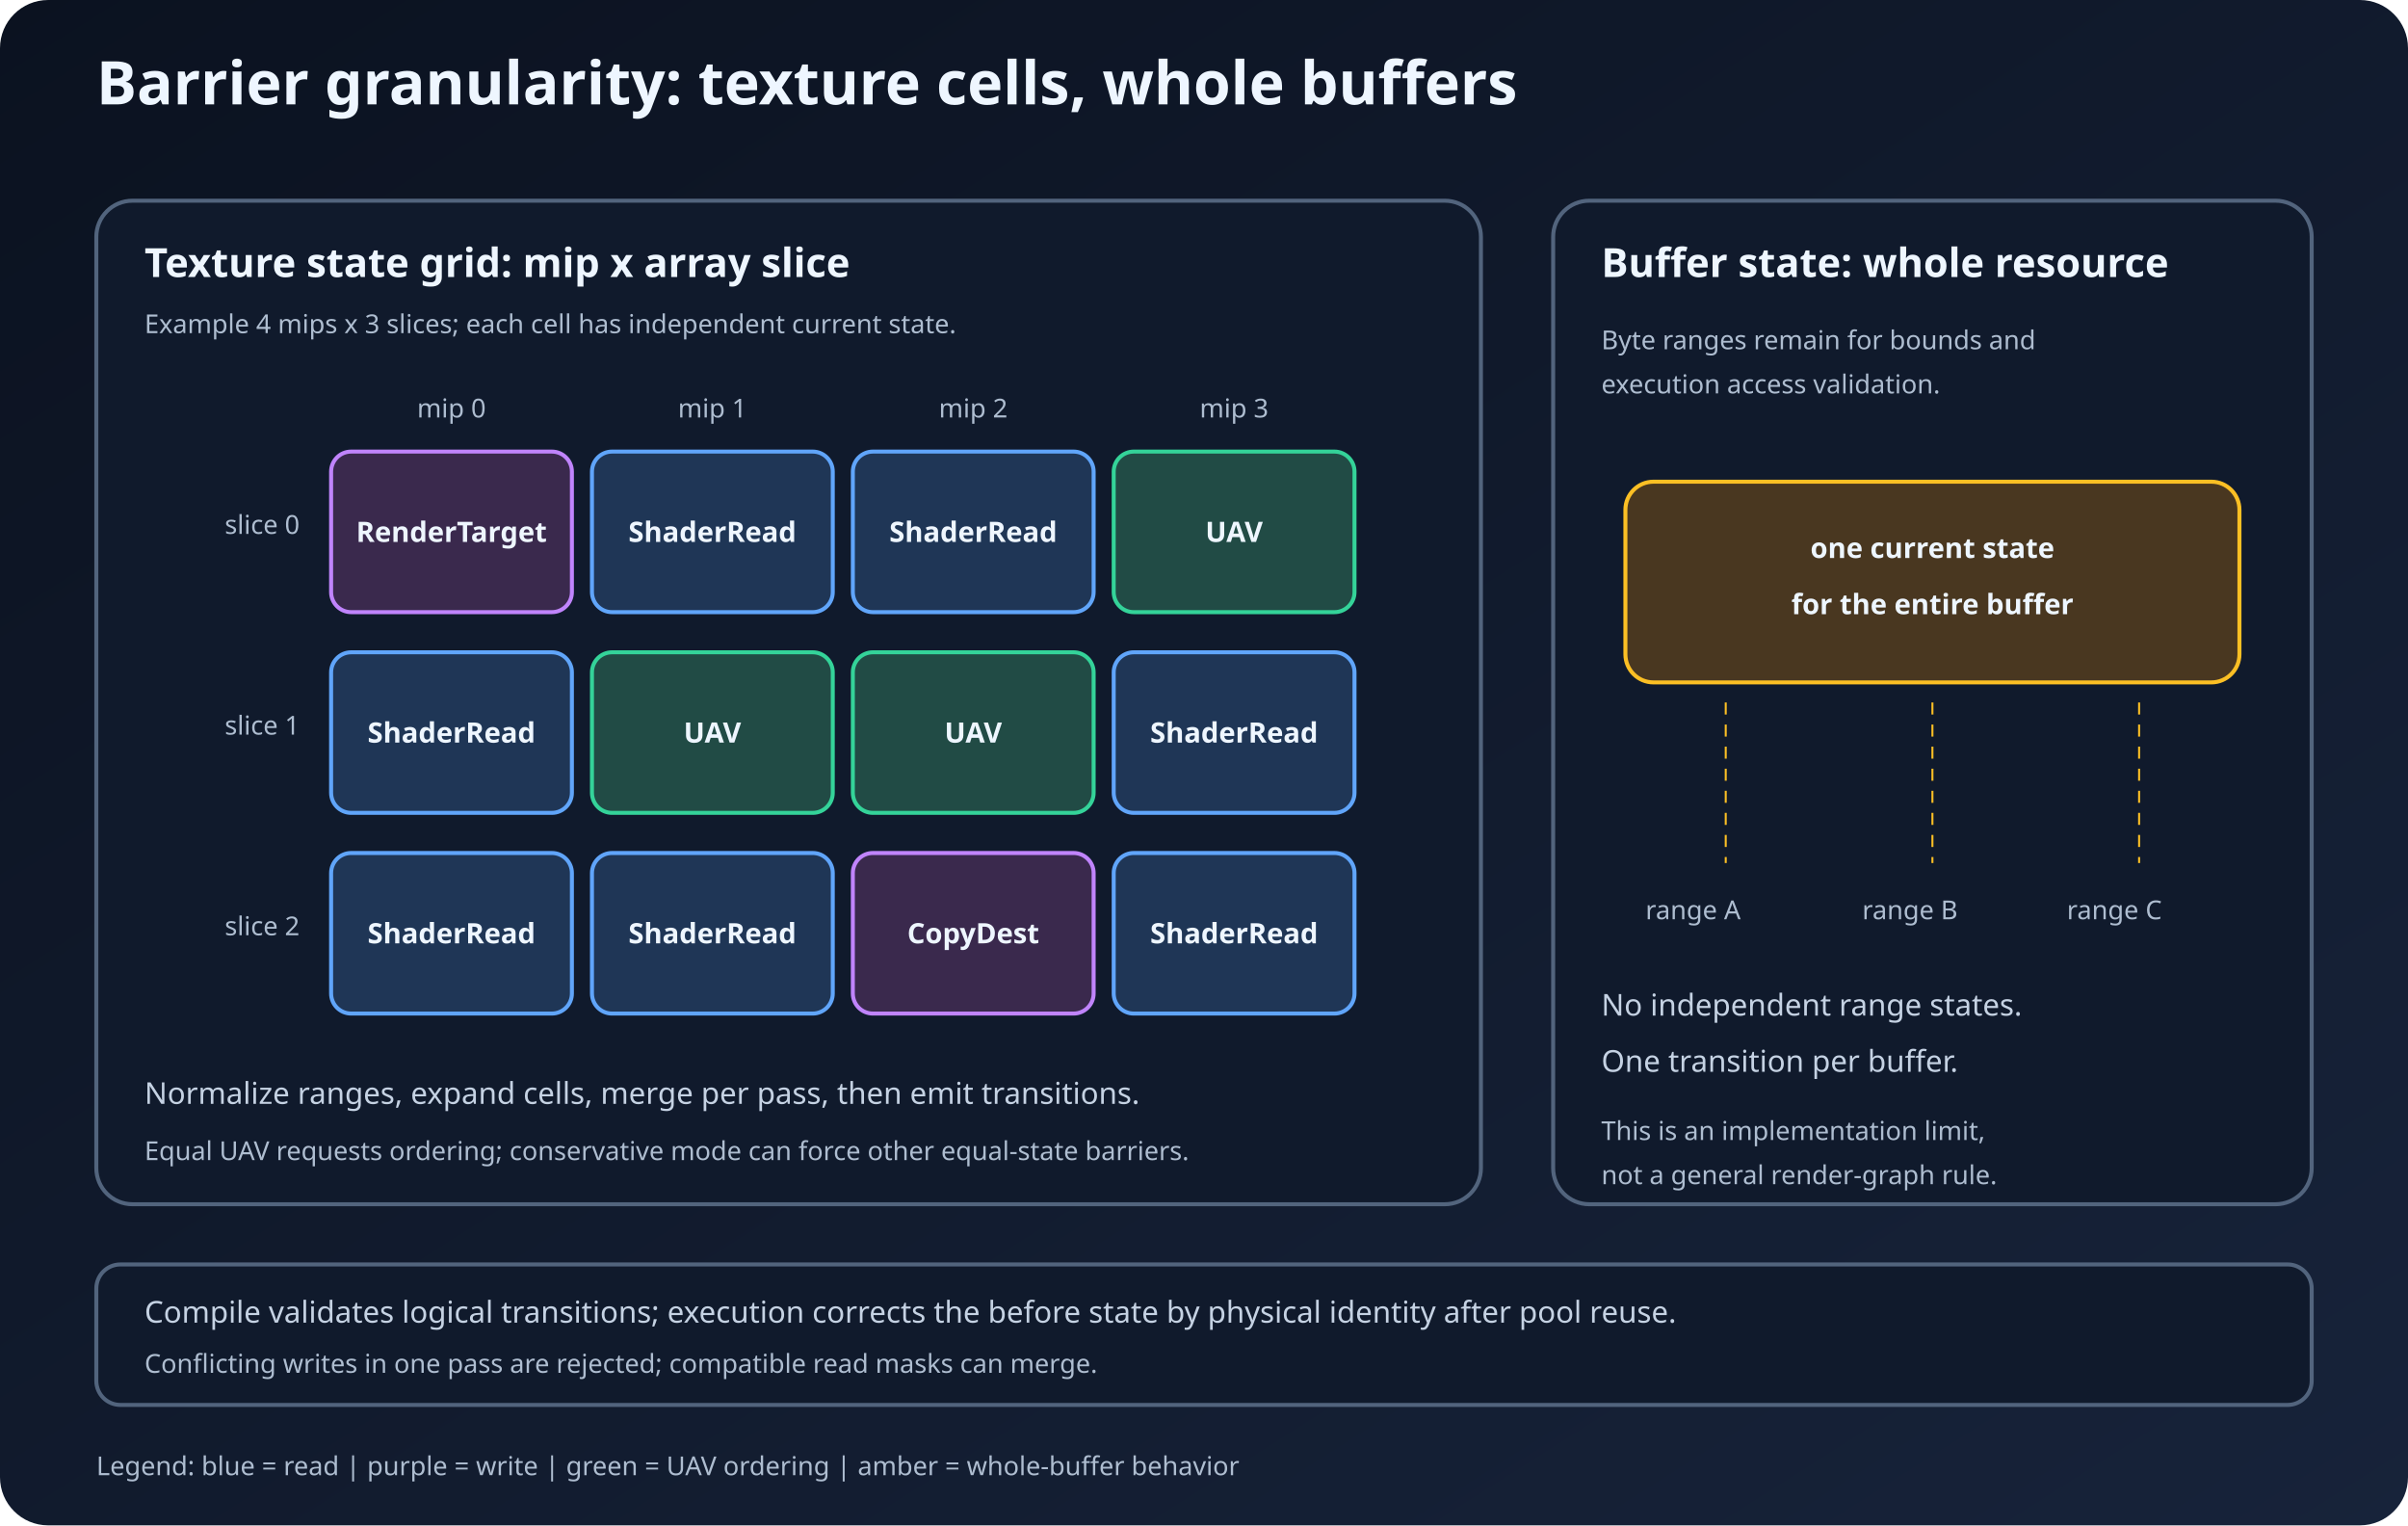
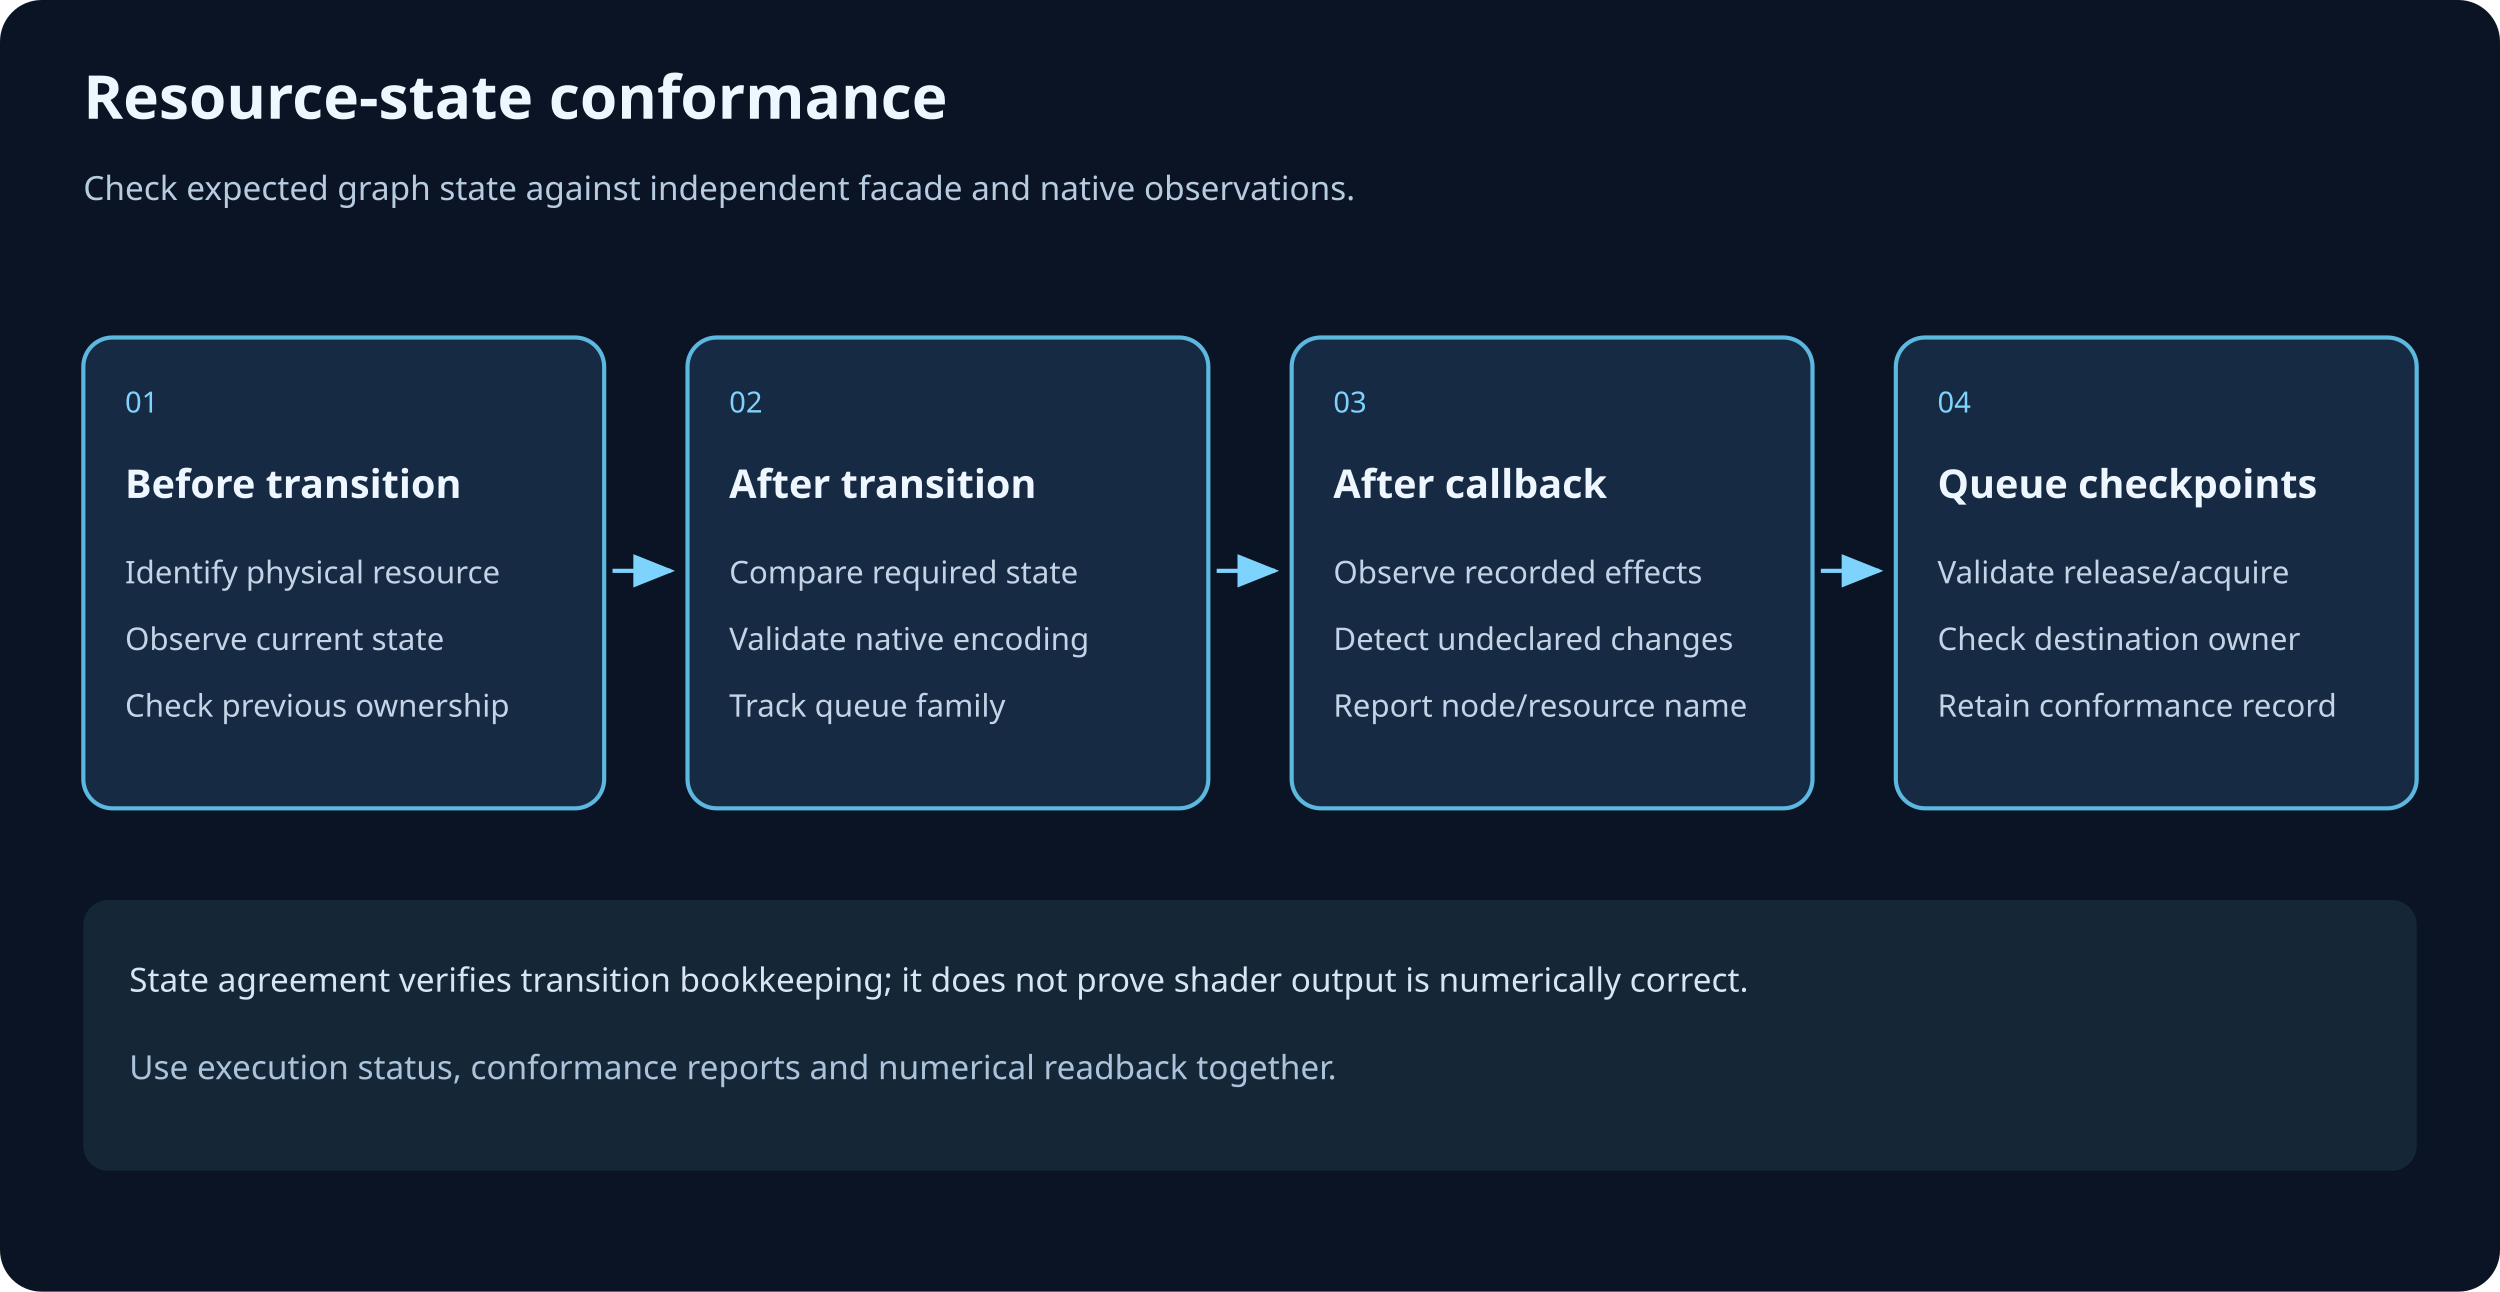
- <svg xmlns="http://www.w3.org/2000/svg" width="1200" height="760" viewBox="0 0 1200 760" role="img" aria-labelledby="title desc">
+ <svg xmlns="http://www.w3.org/2000/svg" width="1200" height="620" viewBox="0 0 1200 620" role="img" aria-labelledby="title desc">
  <defs>
-     <linearGradient id="bg" x2="1" y2="1">
-       <stop stop-color="#0b1220" />
-       <stop offset="1" stop-color="#17233a" />
-     </linearGradient>
-     <style>.p{fill:#101a2c;stroke:#52647d;stroke-width:2}.read{fill:#1f3656;stroke:#60a5fa;stroke-width:2}.write{fill:#3a294d;stroke:#c084fc;stroke-width:2}.uav{fill:#214b45;stroke:#34d399;stroke-width:2}.whole{fill:#493720;stroke:#fbbf24;stroke-width:2}.h1{font:700 30px system-ui,sans-serif;fill:#eef6ff}.h2{font:700 20px system-ui,sans-serif;fill:#eef6ff}.t{font:15px system-ui,sans-serif;fill:#c5d2e3}.s{font:13px system-ui,sans-serif;fill:#aebdd0}.cell{font:600 14px system-ui,sans-serif;fill:#eef6ff;text-anchor:middle}</style>
+     <marker id="arrow" markerWidth="10" markerHeight="8" refX="9" refY="4" orient="auto">
+       <path d="M0 0L10 4L0 8Z" fill="#7dd3fc" />
+     </marker>
  </defs>
-   <rect width="1200" height="760" rx="24" fill="url(#bg)" />
-   <text x="48" y="52" class="h1">Barrier granularity: texture cells, whole buffers</text>
-   <rect x="48" y="100" width="690" height="500" rx="18" class="p" />
-   <text x="72" y="138" class="h2">Texture state grid: mip x array slice</text>
-   <text x="72" y="166" class="s">Example 4 mips x 3 slices; each cell has independent current state.</text>
-   <text x="225" y="208" class="s" text-anchor="middle">mip 0</text>
-   <text x="355" y="208" class="s" text-anchor="middle">mip 1</text>
-   <text x="485" y="208" class="s" text-anchor="middle">mip 2</text>
-   <text x="615" y="208" class="s" text-anchor="middle">mip 3</text>
-   <text x="112" y="266" class="s">slice 0</text>
-   <text x="112" y="366" class="s">slice 1</text>
-   <text x="112" y="466" class="s">slice 2</text>
-   <rect x="165" y="225" width="120" height="80" rx="10" class="write" />
-   <text x="225" y="270" class="cell">RenderTarget</text>
-   <rect x="295" y="225" width="120" height="80" rx="10" class="read" />
-   <text x="355" y="270" class="cell">ShaderRead</text>
-   <rect x="425" y="225" width="120" height="80" rx="10" class="read" />
-   <text x="485" y="270" class="cell">ShaderRead</text>
-   <rect x="555" y="225" width="120" height="80" rx="10" class="uav" />
-   <text x="615" y="270" class="cell">UAV</text>
-   <rect x="165" y="325" width="120" height="80" rx="10" class="read" />
-   <text x="225" y="370" class="cell">ShaderRead</text>
-   <rect x="295" y="325" width="120" height="80" rx="10" class="uav" />
-   <text x="355" y="370" class="cell">UAV</text>
-   <rect x="425" y="325" width="120" height="80" rx="10" class="uav" />
-   <text x="485" y="370" class="cell">UAV</text>
-   <rect x="555" y="325" width="120" height="80" rx="10" class="read" />
-   <text x="615" y="370" class="cell">ShaderRead</text>
-   <rect x="165" y="425" width="120" height="80" rx="10" class="read" />
-   <text x="225" y="470" class="cell">ShaderRead</text>
-   <rect x="295" y="425" width="120" height="80" rx="10" class="read" />
-   <text x="355" y="470" class="cell">ShaderRead</text>
-   <rect x="425" y="425" width="120" height="80" rx="10" class="write" />
-   <text x="485" y="470" class="cell">CopyDest</text>
-   <rect x="555" y="425" width="120" height="80" rx="10" class="read" />
-   <text x="615" y="470" class="cell">ShaderRead</text>
-   <text x="72" y="550" class="t">Normalize ranges, expand cells, merge per pass, then emit transitions.</text>
-   <text x="72" y="578" class="s">Equal UAV requests ordering; conservative mode can force other equal-state barriers.</text>
-   <rect x="774" y="100" width="378" height="500" rx="18" class="p" />
-   <text x="798" y="138" class="h2">Buffer state: whole resource</text>
-   <text x="798" y="174" class="s">Byte ranges remain for bounds and</text>
-   <text x="798" y="196" class="s">execution access validation.</text>
-   <rect x="810" y="240" width="306" height="100" rx="14" class="whole" />
-   <text x="963" y="278" class="cell">one current state</text>
-   <text x="963" y="306" class="cell">for the entire buffer</text>
-   <path d="M860 350V430M963 350V430M1066 350V430" stroke="#fbbf24" stroke-dasharray="6 5" />
-   <text x="820" y="458" class="s">range A</text>
-   <text x="928" y="458" class="s">range B</text>
-   <text x="1030" y="458" class="s">range C</text>
-   <text x="798" y="506" class="t">No independent range states.</text>
-   <text x="798" y="534" class="t">One transition per buffer.</text>
-   <text x="798" y="568" class="s">This is an implementation limit,</text>
-   <text x="798" y="590" class="s">not a general render-graph rule.</text>
-   <rect x="48" y="630" width="1104" height="70" rx="12" class="p" />
-   <text x="72" y="659" class="t">Compile validates logical transitions; execution corrects the before state by physical identity after pool reuse.</text>
-   <text x="72" y="684" class="s">Conflicting writes in one pass are rejected; compatible read masks can merge.</text>
-   <text x="48" y="735" class="s">Legend: blue = read | purple = write | green = UAV ordering | amber = whole-buffer behavior</text>
+   <rect width="1200" height="620" rx="20" fill="#0b1424" />
+   <g font-family="system-ui,sans-serif">
+     <text x="40" y="57" fill="#eef6ff" font-size="29" font-weight="700">Resource-state conformance</text>
+     <text x="40" y="96" fill="#b7cbe1" font-size="16">Check expected graph state against independent facade and native observations.</text>
+     <rect x="40" y="162" width="250" height="226" rx="14" fill="#172a43" stroke="#5cb8df" stroke-width="2" />
+     <text x="60" y="198" fill="#7dd3fc" font-size="14">01</text>
+     <text x="60" y="239" fill="#eef6ff" font-size="19" font-weight="700">Before transition</text>
+     <text x="60" y="280" fill="#c4d3e5" font-size="15">Identify physical resource</text>
+     <text x="60" y="312" fill="#c4d3e5" font-size="15">Observe current state</text>
+     <text x="60" y="344" fill="#c4d3e5" font-size="15">Check previous ownership</text>
+     <path d="M294 274H322" stroke="#7dd3fc" stroke-width="2" marker-end="url(#arrow)" />
+     <rect x="330" y="162" width="250" height="226" rx="14" fill="#172a43" stroke="#5cb8df" stroke-width="2" />
+     <text x="350" y="198" fill="#7dd3fc" font-size="14">02</text>
+     <text x="350" y="239" fill="#eef6ff" font-size="19" font-weight="700">After transition</text>
+     <text x="350" y="280" fill="#c4d3e5" font-size="15">Compare required state</text>
+     <text x="350" y="312" fill="#c4d3e5" font-size="15">Validate native encoding</text>
+     <text x="350" y="344" fill="#c4d3e5" font-size="15">Track queue family</text>
+     <path d="M584 274H612" stroke="#7dd3fc" stroke-width="2" marker-end="url(#arrow)" />
+     <rect x="620" y="162" width="250" height="226" rx="14" fill="#172a43" stroke="#5cb8df" stroke-width="2" />
+     <text x="640" y="198" fill="#7dd3fc" font-size="14">03</text>
+     <text x="640" y="239" fill="#eef6ff" font-size="19" font-weight="700">After callback</text>
+     <text x="640" y="280" fill="#c4d3e5" font-size="15">Observe recorded effects</text>
+     <text x="640" y="312" fill="#c4d3e5" font-size="15">Detect undeclared changes</text>
+     <text x="640" y="344" fill="#c4d3e5" font-size="15">Report node/resource name</text>
+     <path d="M874 274H902" stroke="#7dd3fc" stroke-width="2" marker-end="url(#arrow)" />
+     <rect x="910" y="162" width="250" height="226" rx="14" fill="#172a43" stroke="#5cb8df" stroke-width="2" />
+     <text x="930" y="198" fill="#7dd3fc" font-size="14">04</text>
+     <text x="930" y="239" fill="#eef6ff" font-size="19" font-weight="700">Queue checkpoints</text>
+     <text x="930" y="280" fill="#c4d3e5" font-size="15">Validate release/acquire</text>
+     <text x="930" y="312" fill="#c4d3e5" font-size="15">Check destination owner</text>
+     <text x="930" y="344" fill="#c4d3e5" font-size="15">Retain conformance record</text>
+     <rect x="40" y="432" width="1120" height="130" rx="12" fill="#152637" />
+     <text x="62" y="476" fill="#d8e6f4" font-size="16">State agreement verifies transition bookkeeping; it does not prove shader output is numerically correct.</text>
+     <text x="62" y="518" fill="#abc4dc" font-size="16">Use execution status, conformance reports and numerical readback together.</text>
+   </g>
</svg>
